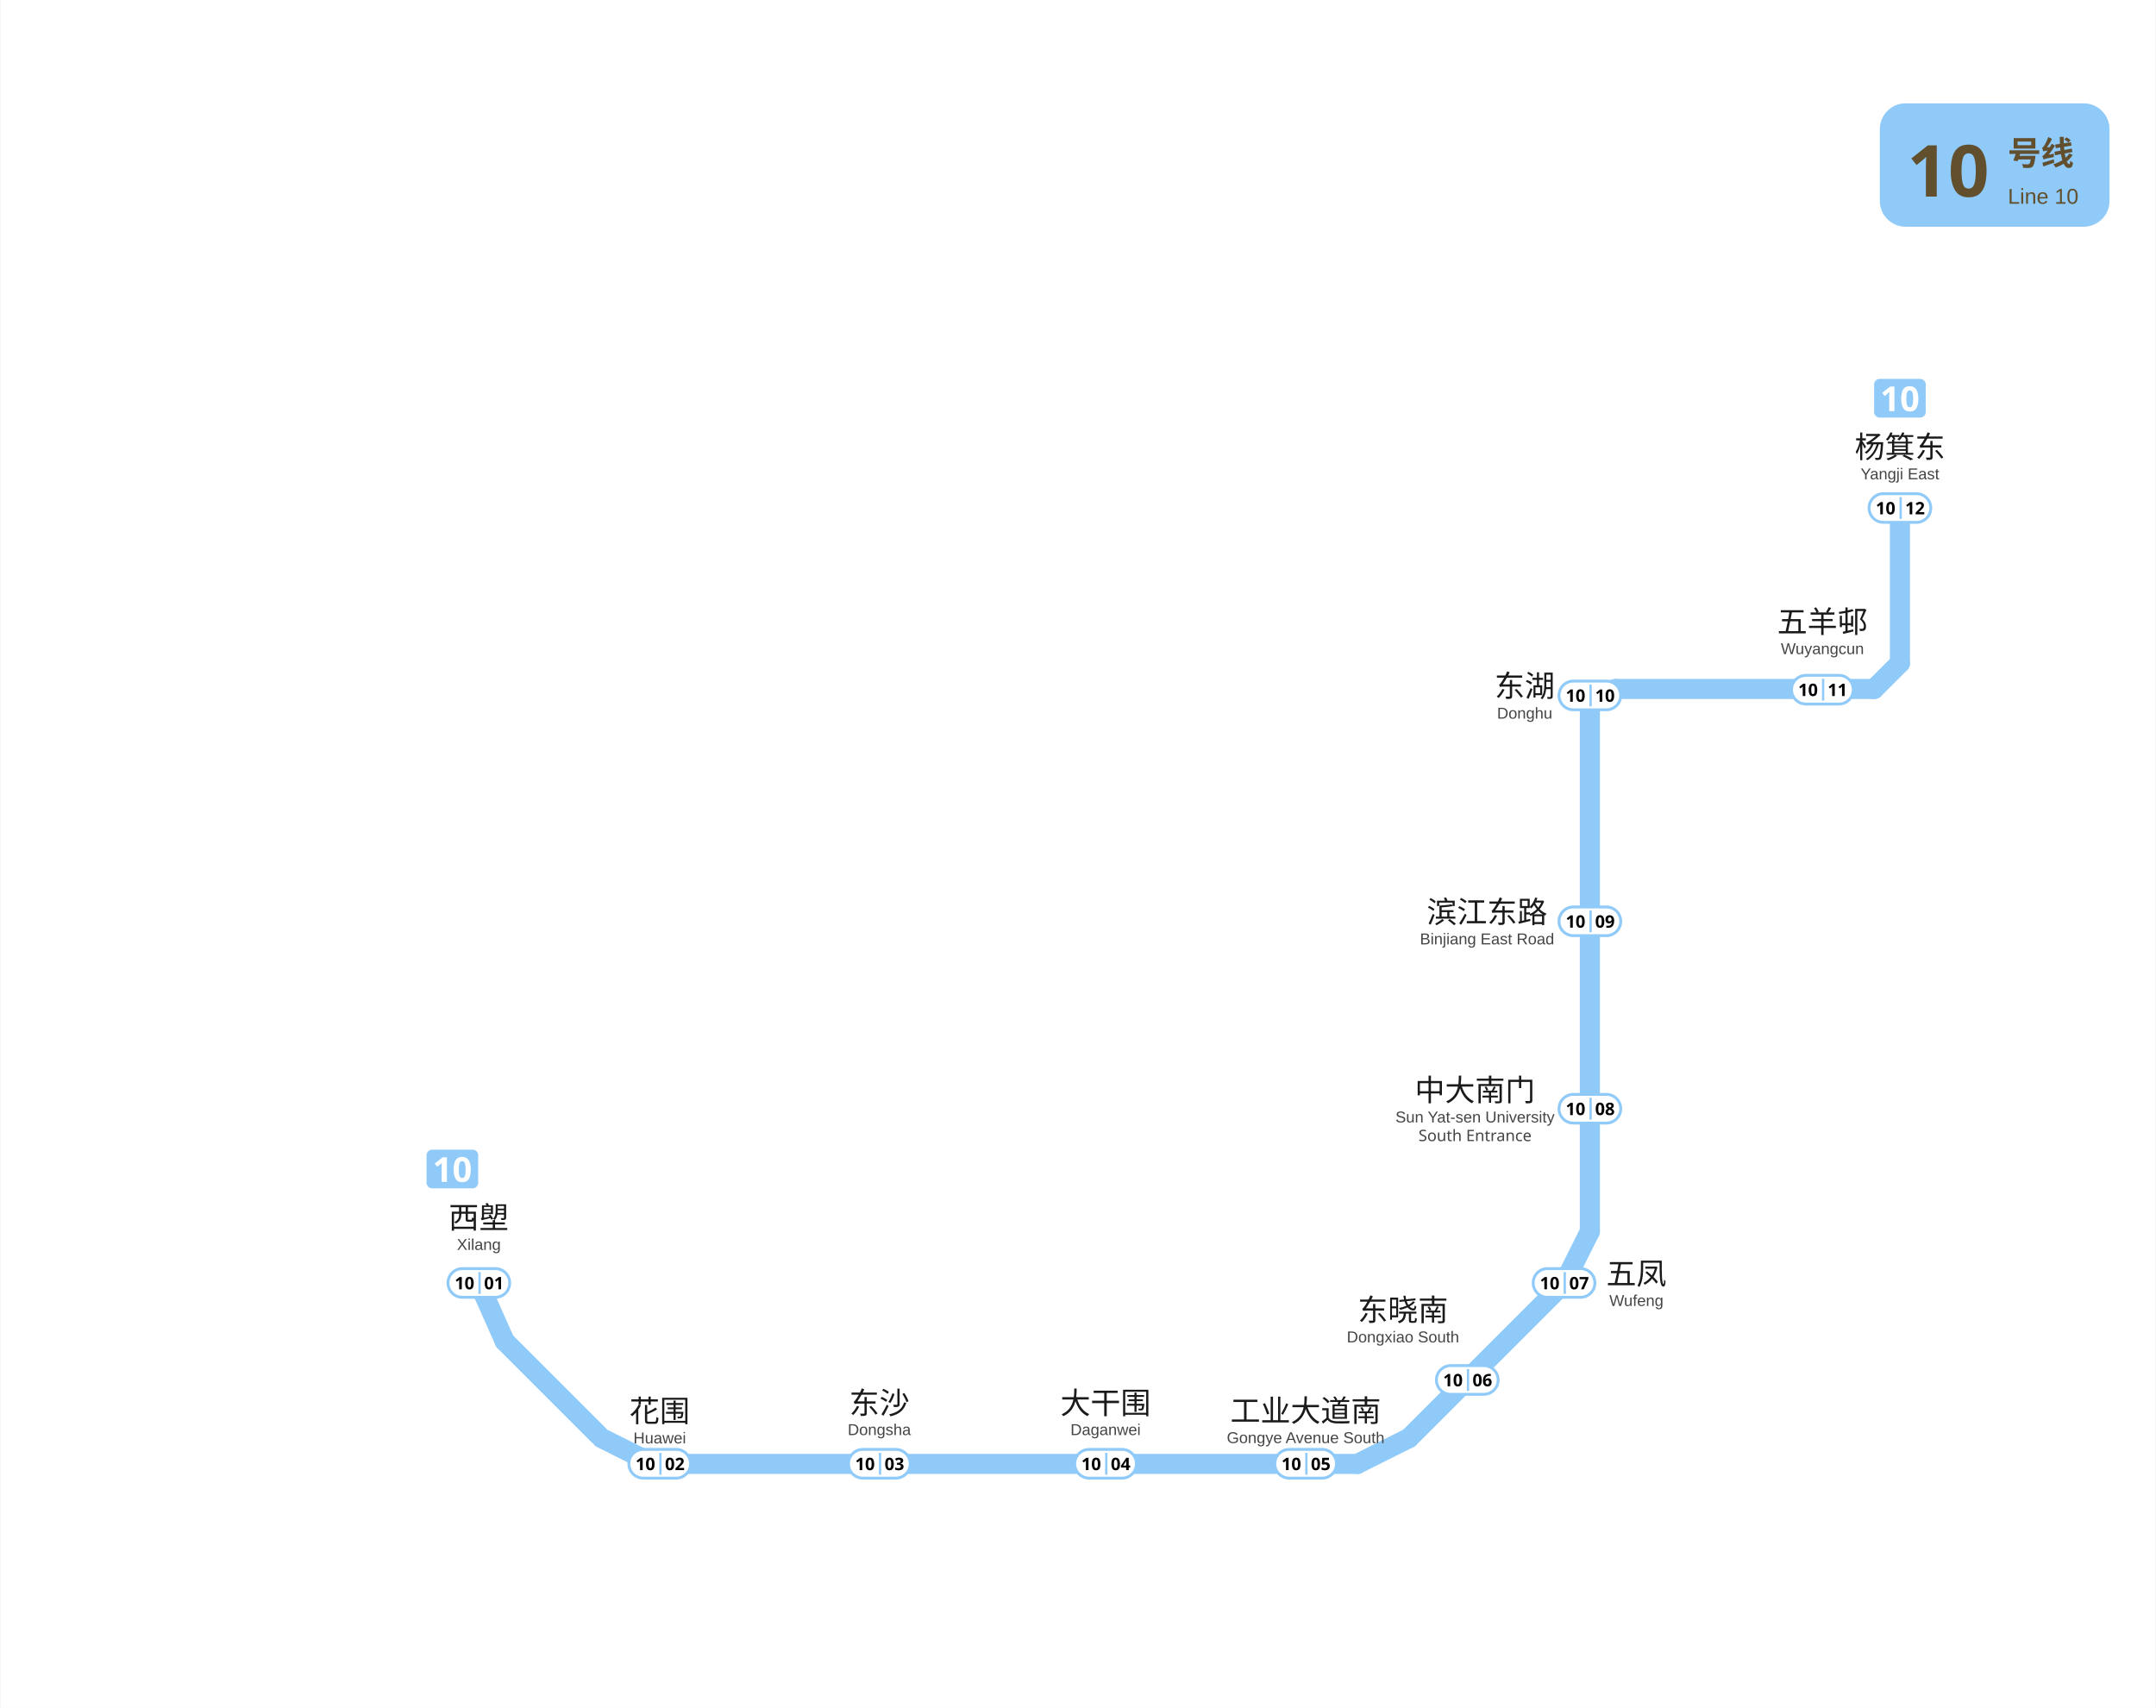
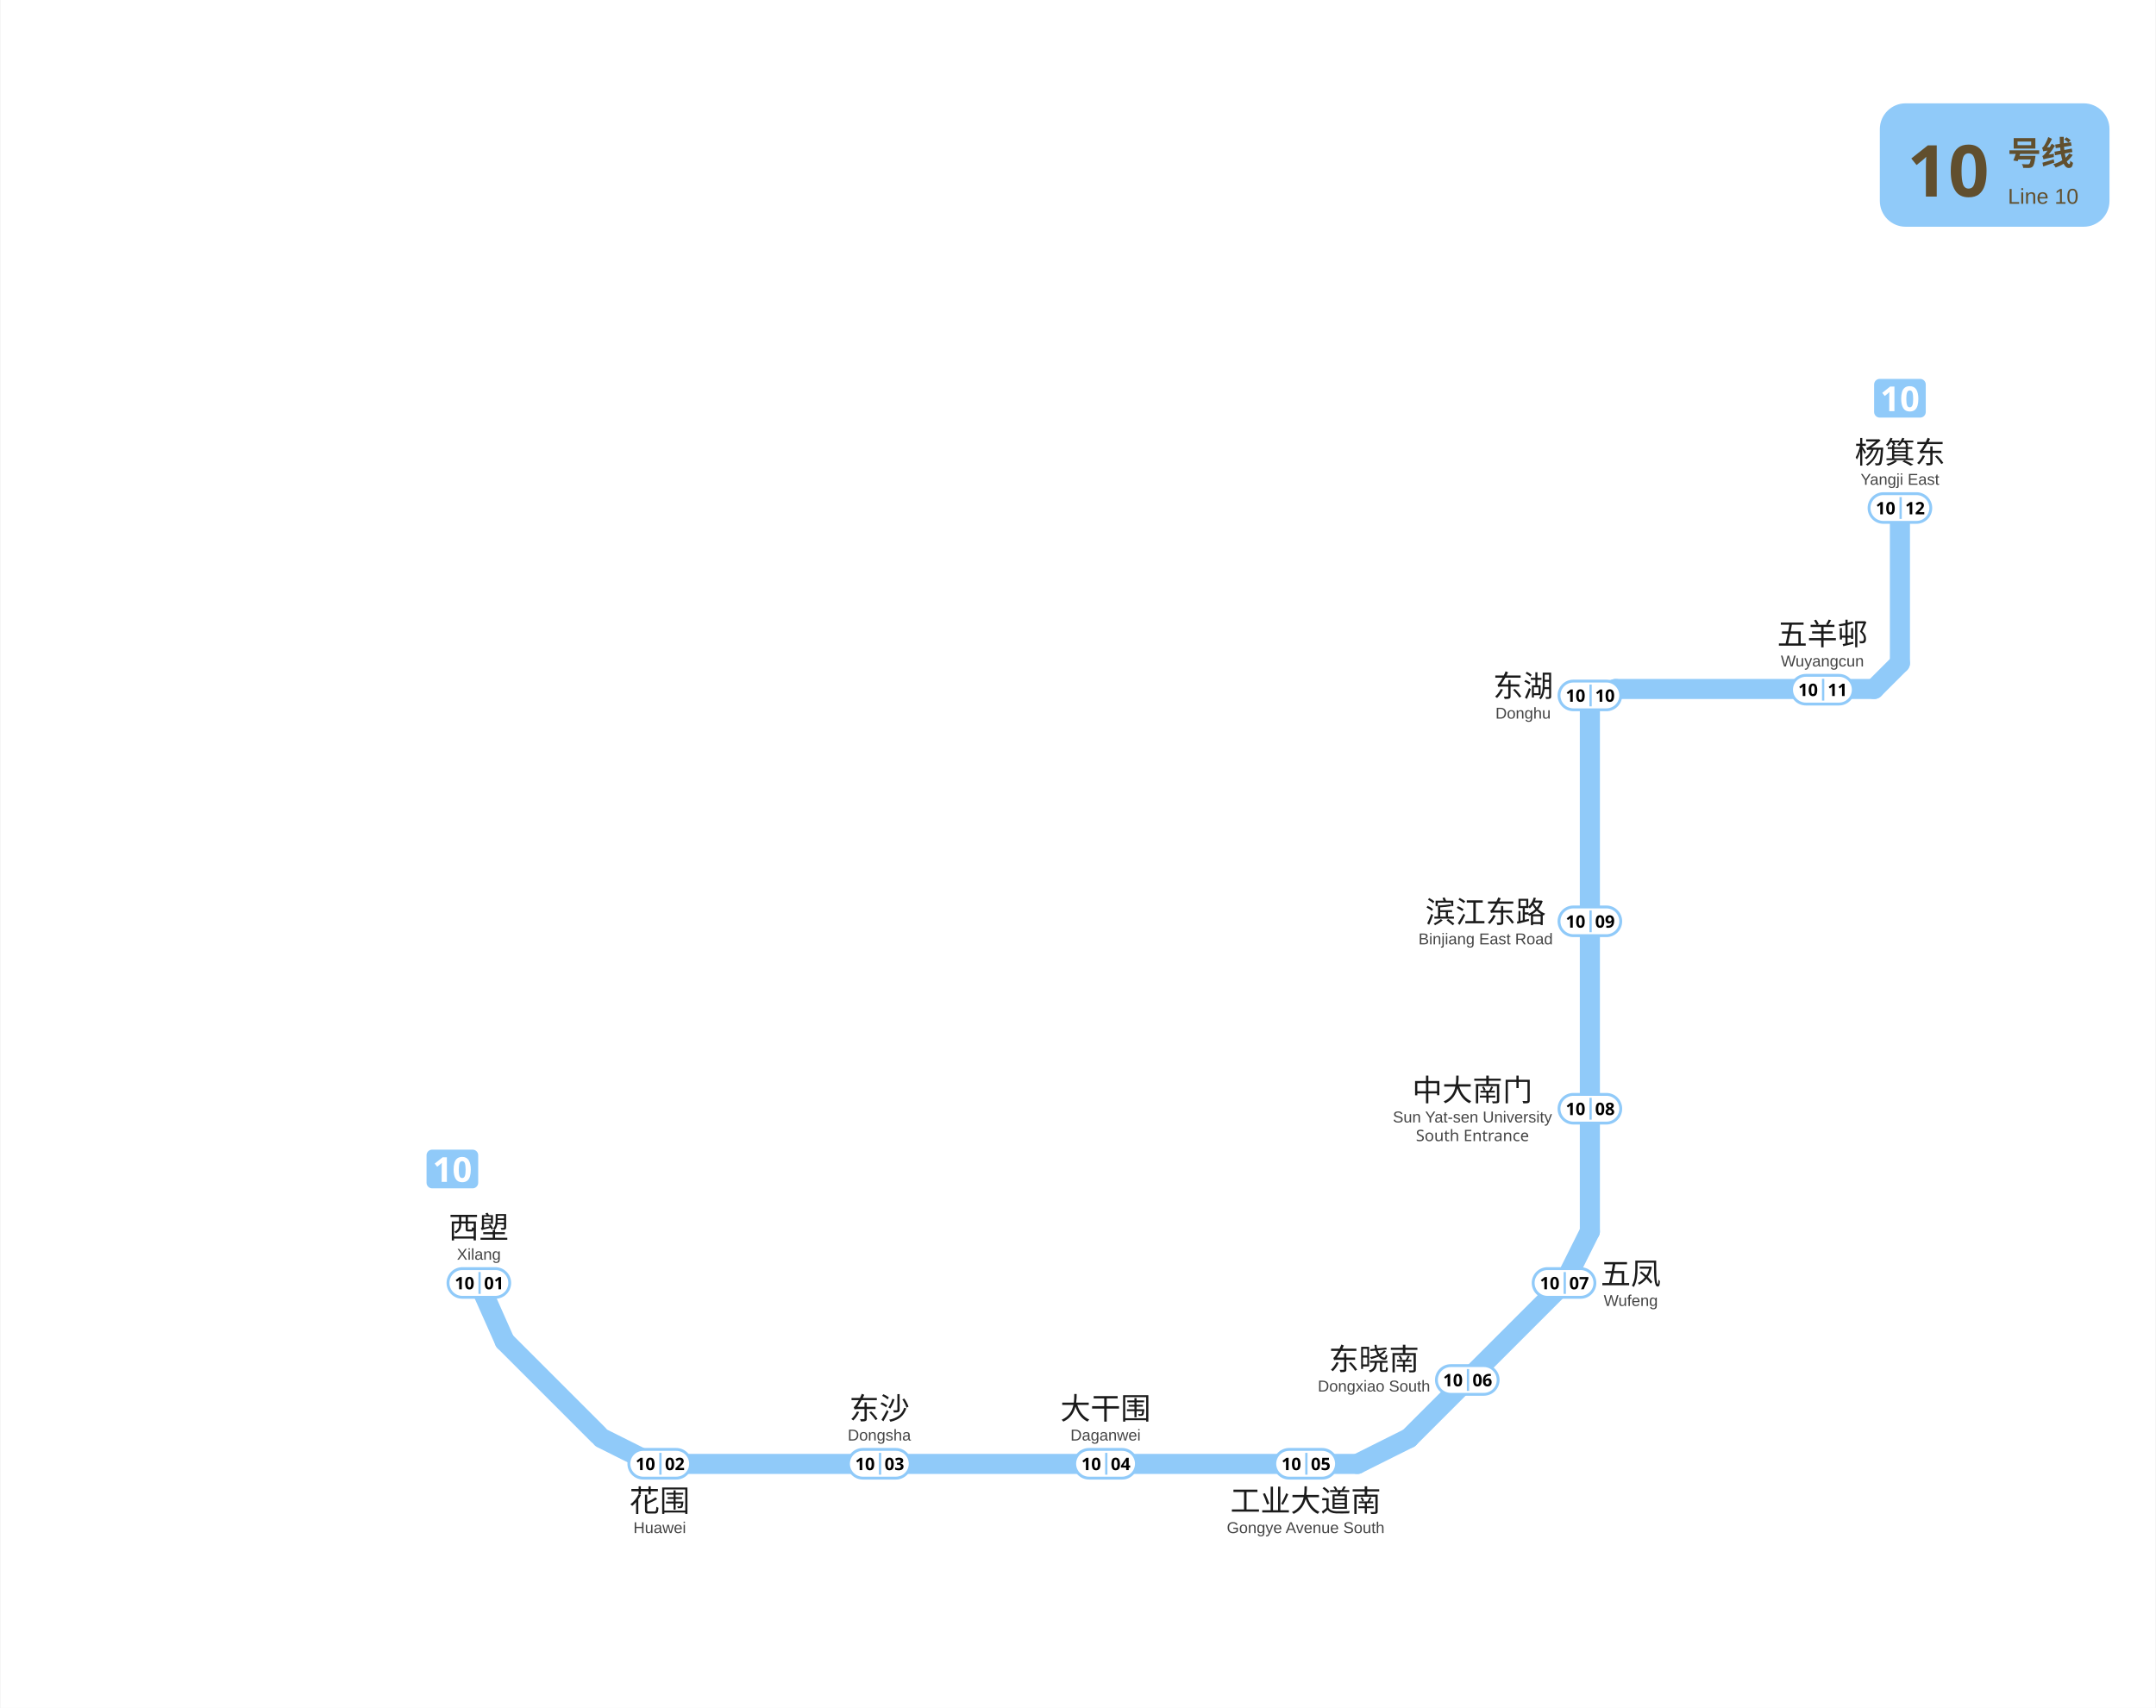
<svg xmlns="http://www.w3.org/2000/svg" viewBox="944.9 833.2 750.6 595.0" data-pins="东晓南,东沙,东湖,中大南门,五凤,五羊邨,大干围,工业大道南,杨箕东,滨江东路,花围,西塱" width="751" height="595">
  <rect x="944.883" y="833.2" width="750.617" height="595.05" fill="#ffffff" />
  <g id="走廊">
    <line x1="1111.50" y1="1280.25" x2="1120.50" y2="1300.50" style="fill:none;stroke:#90CAF9;stroke-width:7;stroke-linecap:round" />
    <line x1="1120.50" y1="1300.50" x2="1153.12" y2="1333.12" style="fill:none;stroke:#90CAF9;stroke-width:7;stroke-linecap:round" />
    <line x1="1154.25" y1="1334.25" x2="1172.25" y2="1343.25" style="fill:none;stroke:#90CAF9;stroke-width:7;stroke-linecap:round" />
    <line x1="1172.25" y1="1343.25" x2="1417.50" y2="1343.25" style="fill:none;stroke:#90CAF9;stroke-width:7;stroke-linecap:round" />
    <line x1="1417.50" y1="1343.25" x2="1435.50" y2="1334.25" style="fill:none;stroke:#90CAF9;stroke-width:7;stroke-linecap:round" />
    <line x1="1435.50" y1="1334.25" x2="1489.50" y2="1280.25" style="fill:none;stroke:#90CAF9;stroke-width:7;stroke-linecap:round" />
    <line x1="1489.50" y1="1280.25" x2="1498.50" y2="1262.25" style="fill:none;stroke:#90CAF9;stroke-width:7;stroke-linecap:round" />
    <line x1="1498.50" y1="1262.25" x2="1498.50" y2="1075.50" style="fill:none;stroke:#90CAF9;stroke-width:7;stroke-linecap:round" />
    <line x1="1498.50" y1="1075.50" x2="1507.50" y2="1073.25" style="fill:none;stroke:#90CAF9;stroke-width:7;stroke-linecap:round" />
    <line x1="1507.50" y1="1073.25" x2="1597.50" y2="1073.25" style="fill:none;stroke:#90CAF9;stroke-width:7;stroke-linecap:round" />
    <line x1="1597.50" y1="1073.25" x2="1606.50" y2="1064.25" style="fill:none;stroke:#90CAF9;stroke-width:7;stroke-linecap:round" />
    <line x1="1606.50" y1="1064.25" x2="1606.50" y2="1010.25" style="fill:none;stroke:#90CAF9;stroke-width:7;stroke-linecap:round" />
  </g>
  <g id="线路徽标">
    <g data-badge="header" transform="translate(1599.5 869.2)" data-ink="#614F2E" data-box="1599.5,869.2,1679.5,912.2" data-chip="1599.5,869.2,1679.5,912.2">
      <rect x="0" y="0" width="80.0" height="43.0" rx="9.0" fill="#90CAF9" />
      <text x="9.5" y="32.5" font-family="'Microsoft YaHei', sans-serif" font-size="25" font-weight="bold" fill="#614F2E">10</text>
      <text x="44.6" y="21.5" font-family="'Microsoft YaHei', sans-serif" font-size="11.5" font-weight="600" fill="#614F2E">号线</text>
      <text x="44.6" y="35.0" font-family="Arial, sans-serif" font-size="7.5" fill="#614F2E">Line 10</text>
    </g>
    <g data-badge="chip" transform="translate(1093.28 1233.75)" data-box="1093.3,1233.8,1111.3,1247.2">
      <path d="M16.04 13.49h-14.09c-1.07 0 -1.95 -0.88 -1.95 -1.95v-9.59c0 -1.07 0.88 -1.95 1.95 -1.95h14.09c1.07 0 1.95 0.88 1.95 1.95v9.59C17.99 12.61 17.11 13.49 16.04 13.49z" fill="#90CAF9" />
      <path d="M7.08 11.24h-1.81v-4.96c0 -0.2 0 -0.47 0.01 -0.81c0.01 -0.34 0.02 -0.64 0.04 -0.89c-0.04 0.05 -0.13 0.13 -0.26 0.26c-0.13 0.12 -0.25 0.23 -0.37 0.33l-0.98 0.79l-0.88 -1.09l2.76 -2.2h1.49V11.24z" fill="#FFFFFF" />
      <path d="M15.41 6.96c0 0.92 -0.1 1.71 -0.29 2.36c-0.2 0.66 -0.51 1.16 -0.95 1.51c-0.44 0.35 -1.02 0.53 -1.75 0.53c-1.03 0 -1.79 -0.39 -2.27 -1.16s-0.72 -1.86 -0.72 -3.24c0 -0.92 0.1 -1.71 0.29 -2.37c0.19 -0.66 0.51 -1.17 0.95 -1.52c0.44 -0.35 1.02 -0.53 1.75 -0.53c1.02 0 1.78 0.39 2.27 1.16C15.17 4.48 15.41 5.56 15.41 6.96zM11.22 6.96c0 0.98 0.08 1.71 0.25 2.2s0.48 0.74 0.94 0.74c0.45 0 0.76 -0.24 0.94 -0.73c0.18 -0.49 0.26 -1.22 0.26 -2.21c0 -0.98 -0.09 -1.71 -0.26 -2.21s-0.49 -0.74 -0.94 -0.74c-0.46 0 -0.77 0.25 -0.94 0.74S11.22 5.98 11.22 6.96z" fill="#FFFFFF" />
    </g>
    <g data-badge="chip" transform="translate(1597.51 965.21)" data-box="1597.5,965.2,1615.5,978.7">
      <path d="M16.04 13.49h-14.09c-1.07 0 -1.95 -0.88 -1.95 -1.95v-9.59c0 -1.07 0.88 -1.95 1.95 -1.95h14.09c1.07 0 1.95 0.88 1.95 1.95v9.59C17.99 12.61 17.11 13.49 16.04 13.49z" fill="#90CAF9" />
      <path d="M7.08 11.24h-1.81v-4.96c0 -0.2 0 -0.47 0.01 -0.81c0.01 -0.34 0.02 -0.64 0.04 -0.89c-0.04 0.05 -0.13 0.13 -0.26 0.26c-0.13 0.12 -0.25 0.23 -0.37 0.33l-0.98 0.79l-0.88 -1.09l2.76 -2.2h1.49V11.24z" fill="#FFFFFF" />
      <path d="M15.41 6.96c0 0.92 -0.1 1.71 -0.29 2.36c-0.2 0.66 -0.51 1.16 -0.95 1.51c-0.44 0.35 -1.02 0.53 -1.75 0.53c-1.03 0 -1.79 -0.39 -2.27 -1.16s-0.72 -1.86 -0.72 -3.24c0 -0.92 0.1 -1.71 0.29 -2.37c0.19 -0.66 0.51 -1.17 0.95 -1.52c0.44 -0.35 1.02 -0.53 1.75 -0.53c1.02 0 1.78 0.39 2.27 1.16C15.17 4.48 15.41 5.56 15.41 6.96zM11.22 6.96c0 0.98 0.08 1.71 0.25 2.2s0.48 0.74 0.94 0.74c0.45 0 0.76 -0.24 0.94 -0.73c0.18 -0.49 0.26 -1.22 0.26 -2.21c0 -0.98 -0.09 -1.71 -0.26 -2.21s-0.49 -0.74 -0.94 -0.74c-0.46 0 -0.77 0.25 -0.94 0.74S11.22 5.98 11.22 6.96z" fill="#FFFFFF" />
    </g>
  </g>
  <g id="站名标注" font-family="'Microsoft YaHei', 'PingFang SC', sans-serif">
-     <text x="1111.50" y="1261.20" text-anchor="middle" font-size="10.5" font-weight="500" fill="#1a1a1a">西塱</text>
-     <text x="1111.50" y="1268.70" text-anchor="middle" font-size="5.5" font-family="Arial, sans-serif" fill="#444444">Xilang</text>
-     <text x="1174.50" y="1328.60" text-anchor="middle" font-size="10.5" font-weight="500" fill="#1a1a1a">花围</text>
-     <text x="1174.50" y="1336.10" text-anchor="middle" font-size="5.5" font-family="Arial, sans-serif" fill="#444444">Huawei</text>
-     <text x="1251.00" y="1325.80" text-anchor="middle" font-size="10.5" font-weight="500" fill="#1a1a1a">东沙</text>
-     <text x="1251.00" y="1333.20" text-anchor="middle" font-size="5.5" font-family="Arial, sans-serif" fill="#444444">Dongsha</text>
-     <text x="1329.80" y="1325.80" text-anchor="middle" font-size="10.5" font-weight="500" fill="#1a1a1a">大干围</text>
-     <text x="1329.80" y="1333.20" text-anchor="middle" font-size="5.5" font-family="Arial, sans-serif" fill="#444444">Daganwei</text>
-     <text x="1399.50" y="1328.50" text-anchor="middle" font-size="10.5" font-weight="500" fill="#1a1a1a">工业大道南</text>
-     <text x="1399.50" y="1336.00" text-anchor="middle" font-size="5.5" font-family="Arial, sans-serif" fill="#444444">Gongye Avenue South</text>
-     <text x="1433.40" y="1293.40" text-anchor="middle" font-size="10.5" font-weight="500" fill="#1a1a1a">东晓南</text>
-     <text x="1433.40" y="1300.90" text-anchor="middle" font-size="5.5" font-family="Arial, sans-serif" fill="#444444">Dongxiao South</text>
-     <text x="1514.70" y="1280.73" text-anchor="middle" font-size="10.5" font-weight="500" fill="#1a1a1a">五凤</text>
-     <text x="1514.70" y="1288.23" text-anchor="middle" font-size="5.5" font-family="Arial, sans-serif" fill="#444444">Wufeng</text>
-     <text x="1458.50" y="1216.78" text-anchor="middle" font-size="10.5" font-weight="500" fill="#1a1a1a">中大南门</text>
-     <text x="1458.50" y="1224.28" text-anchor="middle" font-size="5.5" font-family="Arial, sans-serif" fill="#444444">Sun Yat-sen University</text>
-     <text x="1458.50" y="1230.78" text-anchor="middle" font-size="5.5" fill="#444444">South Entrance</text>
-     <text x="1462.70" y="1154.73" text-anchor="middle" font-size="10.5" font-weight="500" fill="#1a1a1a">滨江东路</text>
-     <text x="1462.70" y="1162.23" text-anchor="middle" font-size="5.5" font-family="Arial, sans-serif" fill="#444444">Binjiang East Road</text>
-     <text x="1606.50" y="992.70" text-anchor="middle" font-size="10.5" font-weight="500" fill="#1a1a1a">杨箕东</text>
-     <text x="1606.50" y="1000.20" text-anchor="middle" font-size="5.5" font-family="Arial, sans-serif" fill="#444444">Yangji East</text>
-     <text x="1475.80" y="1075.98" text-anchor="middle" font-size="10.5" font-weight="500" fill="#1a1a1a">东湖</text>
-     <text x="1475.80" y="1083.58" text-anchor="middle" font-size="5.5" font-family="Arial, sans-serif" fill="#444444">Donghu</text>
-     <text x="1579.50" y="1053.60" text-anchor="middle" font-size="10.5" font-weight="500" fill="#1a1a1a">五羊邨</text>
-     <text x="1579.50" y="1061.10" text-anchor="middle" font-size="5.5" font-family="Arial, sans-serif" fill="#444444">Wuyangcun</text>
+     <text x="1111.50" y="1264.60" text-anchor="middle" font-size="10.5" font-weight="500" fill="#1a1a1a">西塱</text>
+     <text x="1111.50" y="1272.10" text-anchor="middle" font-size="5.5" font-family="Arial, sans-serif" fill="#444444">Xilang</text>
+     <text x="1174.50" y="1359.86" text-anchor="middle" font-size="10.5" font-weight="500" fill="#1a1a1a">花围</text>
+     <text x="1174.50" y="1367.36" text-anchor="middle" font-size="5.5" font-family="Arial, sans-serif" fill="#444444">Huawei</text>
+     <text x="1251.00" y="1327.70" text-anchor="middle" font-size="10.5" font-weight="500" fill="#1a1a1a">东沙</text>
+     <text x="1251.00" y="1335.10" text-anchor="middle" font-size="5.5" font-family="Arial, sans-serif" fill="#444444">Dongsha</text>
+     <text x="1329.80" y="1327.70" text-anchor="middle" font-size="10.5" font-weight="500" fill="#1a1a1a">大干围</text>
+     <text x="1329.80" y="1335.10" text-anchor="middle" font-size="5.5" font-family="Arial, sans-serif" fill="#444444">Daganwei</text>
+     <text x="1399.50" y="1359.86" text-anchor="middle" font-size="10.5" font-weight="500" fill="#1a1a1a">工业大道南</text>
+     <text x="1399.50" y="1367.36" text-anchor="middle" font-size="5.5" font-family="Arial, sans-serif" fill="#444444">Gongye Avenue South</text>
+     <text x="1423.30" y="1310.53" text-anchor="middle" font-size="10.5" font-weight="500" fill="#1a1a1a">东晓南</text>
+     <text x="1423.30" y="1318.03" text-anchor="middle" font-size="5.5" font-family="Arial, sans-serif" fill="#444444">Dongxiao South</text>
+     <text x="1512.75" y="1280.73" text-anchor="middle" font-size="10.5" font-weight="500" fill="#1a1a1a">五凤</text>
+     <text x="1512.75" y="1288.23" text-anchor="middle" font-size="5.5" font-family="Arial, sans-serif" fill="#444444">Wufeng</text>
+     <text x="1457.60" y="1216.78" text-anchor="middle" font-size="10.5" font-weight="500" fill="#1a1a1a">中大南门</text>
+     <text x="1457.60" y="1224.28" text-anchor="middle" font-size="5.5" font-family="Arial, sans-serif" fill="#444444">Sun Yat-sen University</text>
+     <text x="1457.60" y="1230.78" text-anchor="middle" font-size="5.5" fill="#444444">South Entrance</text>
+     <text x="1462.20" y="1154.73" text-anchor="middle" font-size="10.5" font-weight="500" fill="#1a1a1a">滨江东路</text>
+     <text x="1462.20" y="1162.23" text-anchor="middle" font-size="5.5" font-family="Arial, sans-serif" fill="#444444">Binjiang East Road</text>
+     <text x="1606.50" y="994.60" text-anchor="middle" font-size="10.5" font-weight="500" fill="#1a1a1a">杨箕东</text>
+     <text x="1606.50" y="1002.10" text-anchor="middle" font-size="5.5" font-family="Arial, sans-serif" fill="#444444">Yangji East</text>
+     <text x="1475.25" y="1075.98" text-anchor="middle" font-size="10.5" font-weight="500" fill="#1a1a1a">东湖</text>
+     <text x="1475.25" y="1083.58" text-anchor="middle" font-size="5.5" font-family="Arial, sans-serif" fill="#444444">Donghu</text>
+     <text x="1579.50" y="1057.90" text-anchor="middle" font-size="10.5" font-weight="500" fill="#1a1a1a">五羊邨</text>
+     <text x="1579.50" y="1065.40" text-anchor="middle" font-size="5.5" font-family="Arial, sans-serif" fill="#444444">Wuyangcun</text>
  </g>
  <g id="编号牌" font-family="'Microsoft YaHei', 'PingFang SC', sans-serif">
    <rect x="1100.75" y="1275.20" width="21.50" height="10.00" rx="5.00" fill="#FFFFFF" stroke="#90CAF9" stroke-width="1.0" />
    <line x1="1111.75" y1="1276.40" x2="1111.75" y2="1284.00" stroke="#90CAF9" stroke-width="0.8" />
    <text x="1106.50" y="1280.08" text-anchor="middle" dominant-baseline="central" font-size="6.0" font-weight="700" fill="#000000">10</text>
    <text x="1116.75" y="1280.08" text-anchor="middle" dominant-baseline="central" font-size="6.0" font-weight="700" fill="#000000">01</text>
    <rect x="1163.75" y="1338.20" width="21.50" height="10.00" rx="5.00" fill="#FFFFFF" stroke="#90CAF9" stroke-width="1.0" />
    <line x1="1174.75" y1="1339.40" x2="1174.75" y2="1347.00" stroke="#90CAF9" stroke-width="0.8" />
    <text x="1169.50" y="1343.08" text-anchor="middle" dominant-baseline="central" font-size="6.0" font-weight="700" fill="#000000">10</text>
    <text x="1179.75" y="1343.08" text-anchor="middle" dominant-baseline="central" font-size="6.0" font-weight="700" fill="#000000">02</text>
    <rect x="1240.25" y="1338.20" width="21.50" height="10.00" rx="5.00" fill="#FFFFFF" stroke="#90CAF9" stroke-width="1.0" />
    <line x1="1251.25" y1="1339.40" x2="1251.25" y2="1347.00" stroke="#90CAF9" stroke-width="0.8" />
    <text x="1246.00" y="1343.08" text-anchor="middle" dominant-baseline="central" font-size="6.0" font-weight="700" fill="#000000">10</text>
    <text x="1256.25" y="1343.08" text-anchor="middle" dominant-baseline="central" font-size="6.0" font-weight="700" fill="#000000">03</text>
    <rect x="1319.05" y="1338.20" width="21.50" height="10.00" rx="5.00" fill="#FFFFFF" stroke="#90CAF9" stroke-width="1.0" />
    <line x1="1330.05" y1="1339.40" x2="1330.05" y2="1347.00" stroke="#90CAF9" stroke-width="0.8" />
    <text x="1324.80" y="1343.08" text-anchor="middle" dominant-baseline="central" font-size="6.0" font-weight="700" fill="#000000">10</text>
    <text x="1335.05" y="1343.08" text-anchor="middle" dominant-baseline="central" font-size="6.0" font-weight="700" fill="#000000">04</text>
    <rect x="1388.75" y="1338.20" width="21.50" height="10.00" rx="5.00" fill="#FFFFFF" stroke="#90CAF9" stroke-width="1.0" />
    <line x1="1399.75" y1="1339.40" x2="1399.75" y2="1347.00" stroke="#90CAF9" stroke-width="0.8" />
    <text x="1394.50" y="1343.08" text-anchor="middle" dominant-baseline="central" font-size="6.0" font-weight="700" fill="#000000">10</text>
    <text x="1404.75" y="1343.08" text-anchor="middle" dominant-baseline="central" font-size="6.0" font-weight="700" fill="#000000">05</text>
    <rect x="1445.05" y="1309.00" width="21.50" height="10.00" rx="5.00" fill="#FFFFFF" stroke="#90CAF9" stroke-width="1.0" />
    <line x1="1456.05" y1="1310.20" x2="1456.05" y2="1317.80" stroke="#90CAF9" stroke-width="0.8" />
    <text x="1450.80" y="1313.88" text-anchor="middle" dominant-baseline="central" font-size="6.0" font-weight="700" fill="#000000">10</text>
    <text x="1461.05" y="1313.88" text-anchor="middle" dominant-baseline="central" font-size="6.0" font-weight="700" fill="#000000">06</text>
    <rect x="1478.75" y="1275.20" width="21.50" height="10.00" rx="5.00" fill="#FFFFFF" stroke="#90CAF9" stroke-width="1.0" />
    <line x1="1489.75" y1="1276.40" x2="1489.75" y2="1284.00" stroke="#90CAF9" stroke-width="0.8" />
    <text x="1484.50" y="1280.08" text-anchor="middle" dominant-baseline="central" font-size="6.0" font-weight="700" fill="#000000">10</text>
    <text x="1494.75" y="1280.08" text-anchor="middle" dominant-baseline="central" font-size="6.0" font-weight="700" fill="#000000">07</text>
    <rect x="1487.75" y="1214.50" width="21.50" height="10.00" rx="5.00" fill="#FFFFFF" stroke="#90CAF9" stroke-width="1.0" />
    <line x1="1498.75" y1="1215.70" x2="1498.75" y2="1223.30" stroke="#90CAF9" stroke-width="0.8" />
    <text x="1493.50" y="1219.38" text-anchor="middle" dominant-baseline="central" font-size="6.0" font-weight="700" fill="#000000">10</text>
    <text x="1503.75" y="1219.38" text-anchor="middle" dominant-baseline="central" font-size="6.0" font-weight="700" fill="#000000">08</text>
    <rect x="1487.75" y="1149.20" width="21.50" height="10.00" rx="5.00" fill="#FFFFFF" stroke="#90CAF9" stroke-width="1.0" />
    <line x1="1498.75" y1="1150.40" x2="1498.75" y2="1158.00" stroke="#90CAF9" stroke-width="0.8" />
    <text x="1493.50" y="1154.08" text-anchor="middle" dominant-baseline="central" font-size="6.0" font-weight="700" fill="#000000">10</text>
    <text x="1503.75" y="1154.08" text-anchor="middle" dominant-baseline="central" font-size="6.0" font-weight="700" fill="#000000">09</text>
    <rect x="1487.75" y="1070.50" width="21.50" height="10.00" rx="5.00" fill="#FFFFFF" stroke="#90CAF9" stroke-width="1.0" />
    <line x1="1498.75" y1="1071.70" x2="1498.75" y2="1079.30" stroke="#90CAF9" stroke-width="0.8" />
    <text x="1493.50" y="1075.38" text-anchor="middle" dominant-baseline="central" font-size="6.0" font-weight="700" fill="#000000">10</text>
    <text x="1503.75" y="1075.38" text-anchor="middle" dominant-baseline="central" font-size="6.0" font-weight="700" fill="#000000">10</text>
    <rect x="1568.75" y="1068.50" width="21.50" height="10.00" rx="5.00" fill="#FFFFFF" stroke="#90CAF9" stroke-width="1.0" />
    <line x1="1579.75" y1="1069.70" x2="1579.75" y2="1077.30" stroke="#90CAF9" stroke-width="0.8" />
    <text x="1574.50" y="1073.38" text-anchor="middle" dominant-baseline="central" font-size="6.0" font-weight="700" fill="#000000">10</text>
    <text x="1584.75" y="1073.38" text-anchor="middle" dominant-baseline="central" font-size="6.0" font-weight="700" fill="#000000">11</text>
    <rect x="1595.75" y="1005.20" width="21.50" height="10.00" rx="5.00" fill="#FFFFFF" stroke="#90CAF9" stroke-width="1.0" />
    <line x1="1606.75" y1="1006.40" x2="1606.75" y2="1014.00" stroke="#90CAF9" stroke-width="0.8" />
    <text x="1601.50" y="1010.08" text-anchor="middle" dominant-baseline="central" font-size="6.0" font-weight="700" fill="#000000">10</text>
    <text x="1611.75" y="1010.08" text-anchor="middle" dominant-baseline="central" font-size="6.0" font-weight="700" fill="#000000">12</text>
  </g>
</svg>
